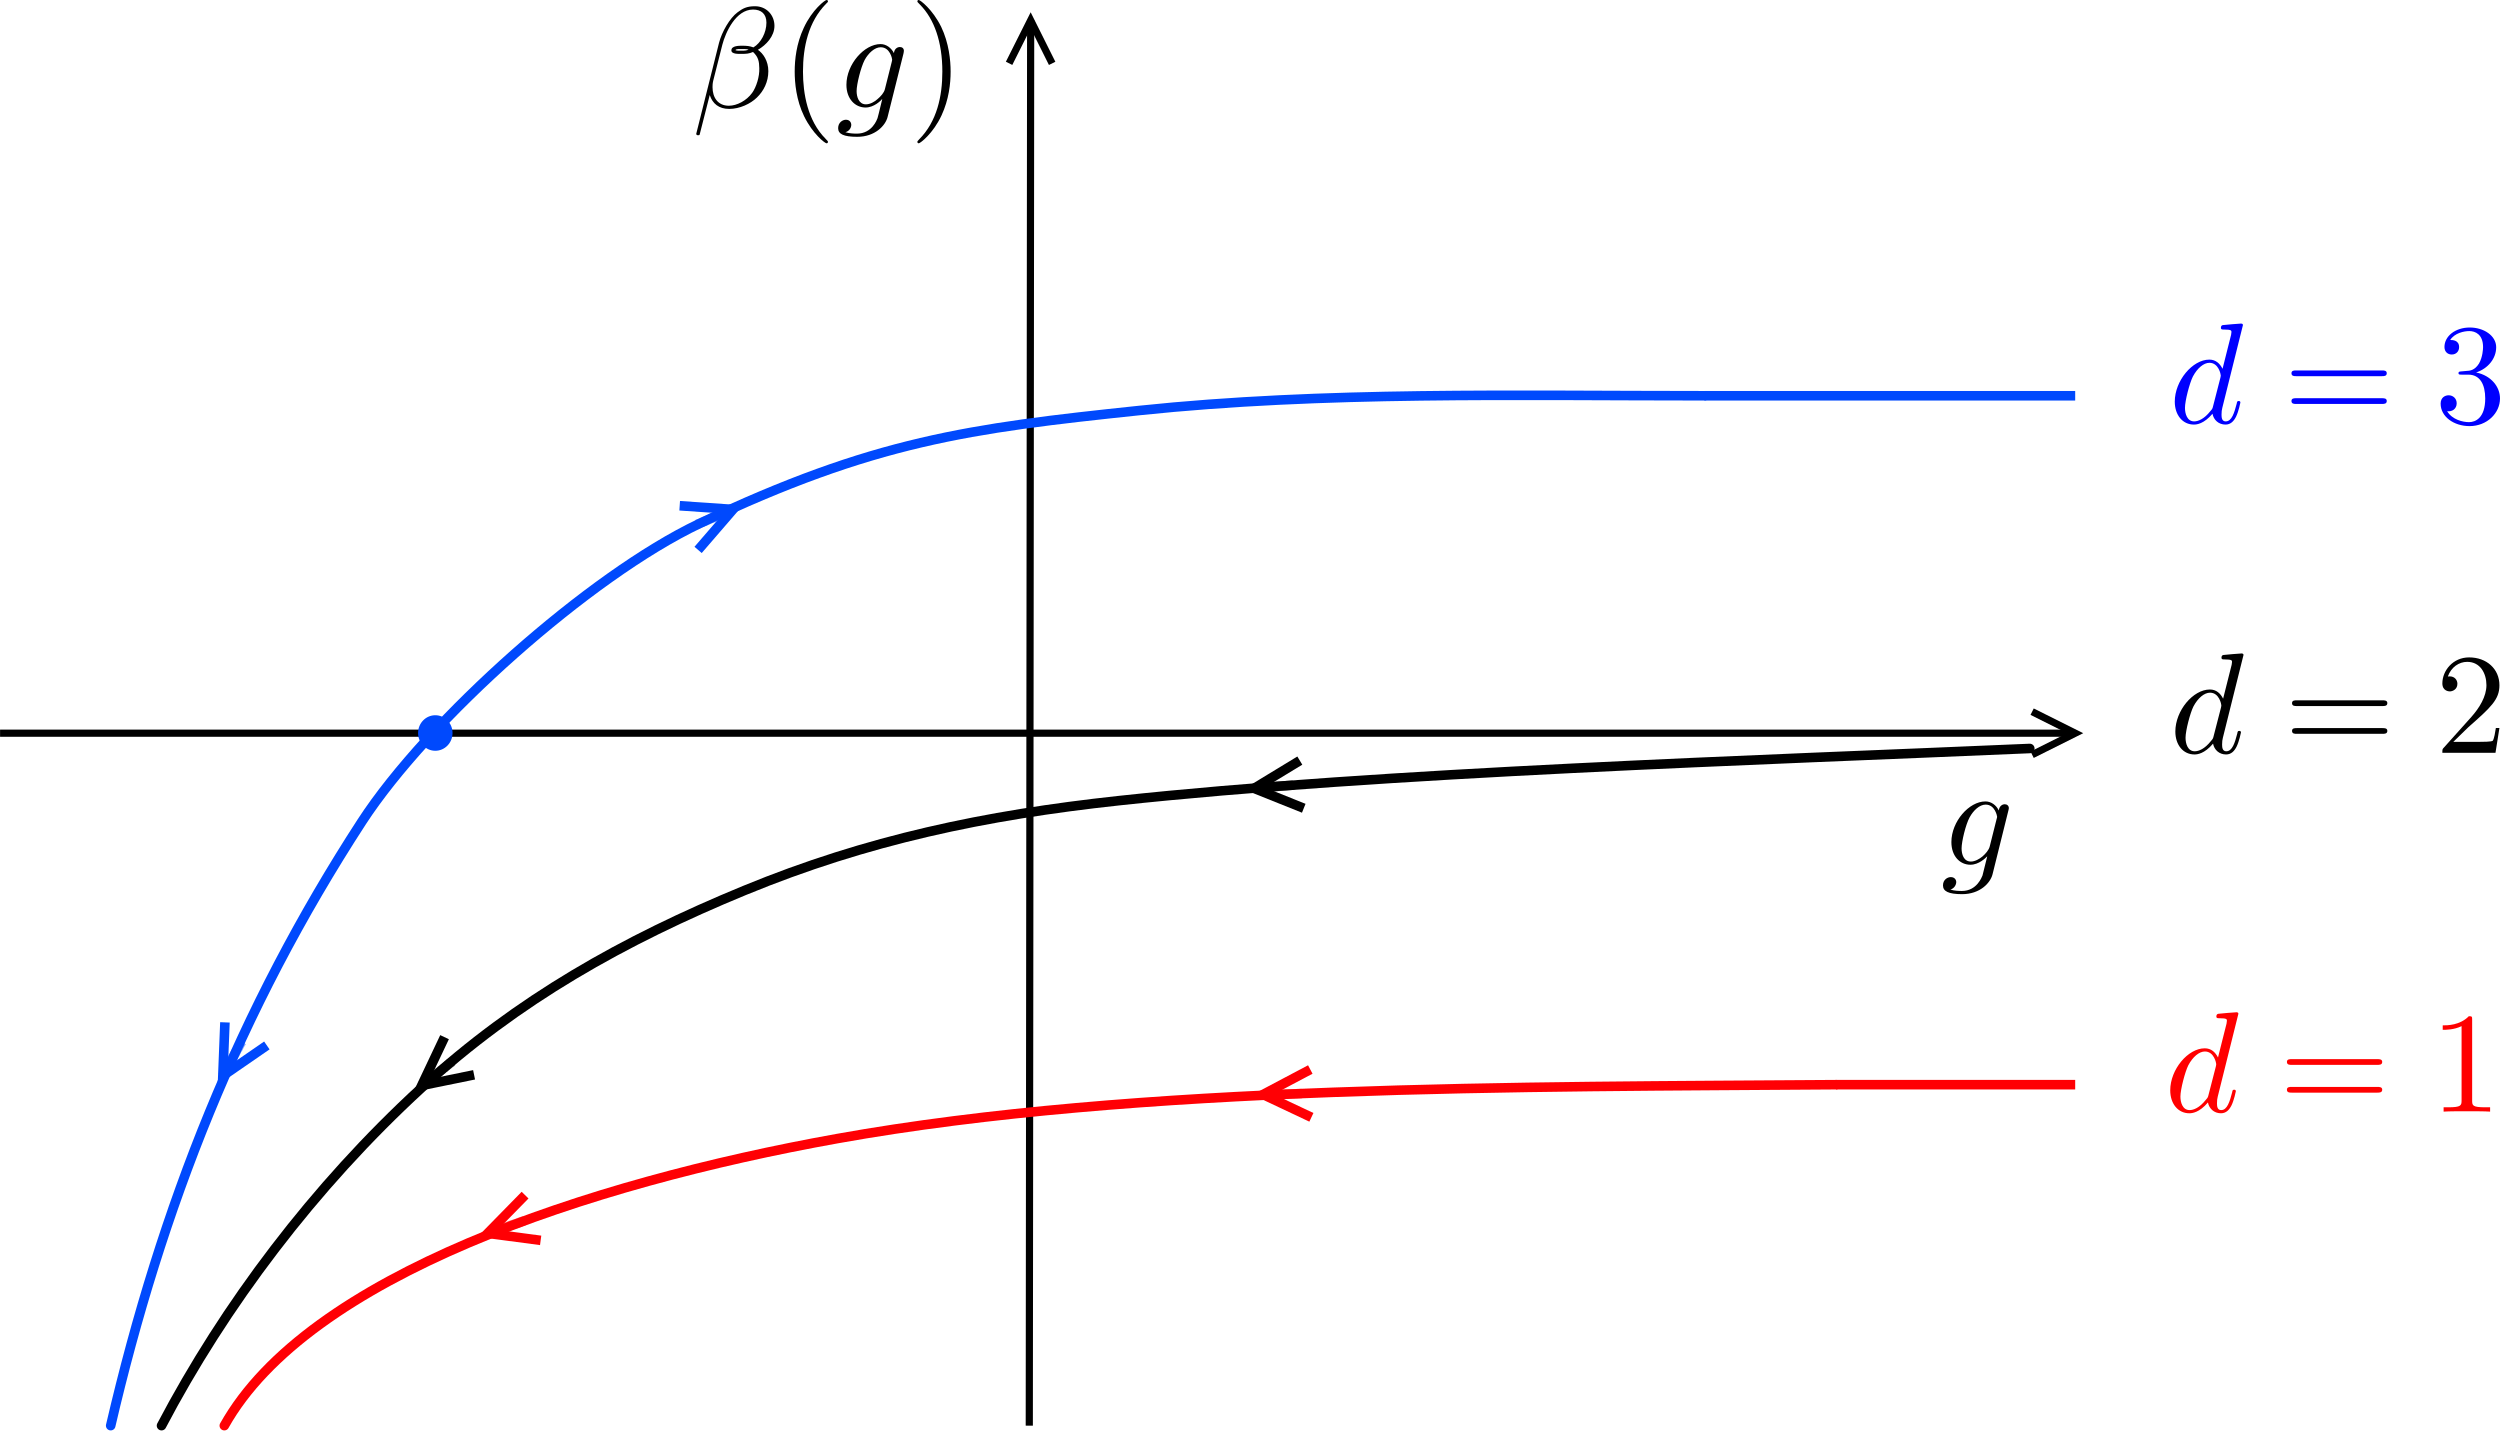
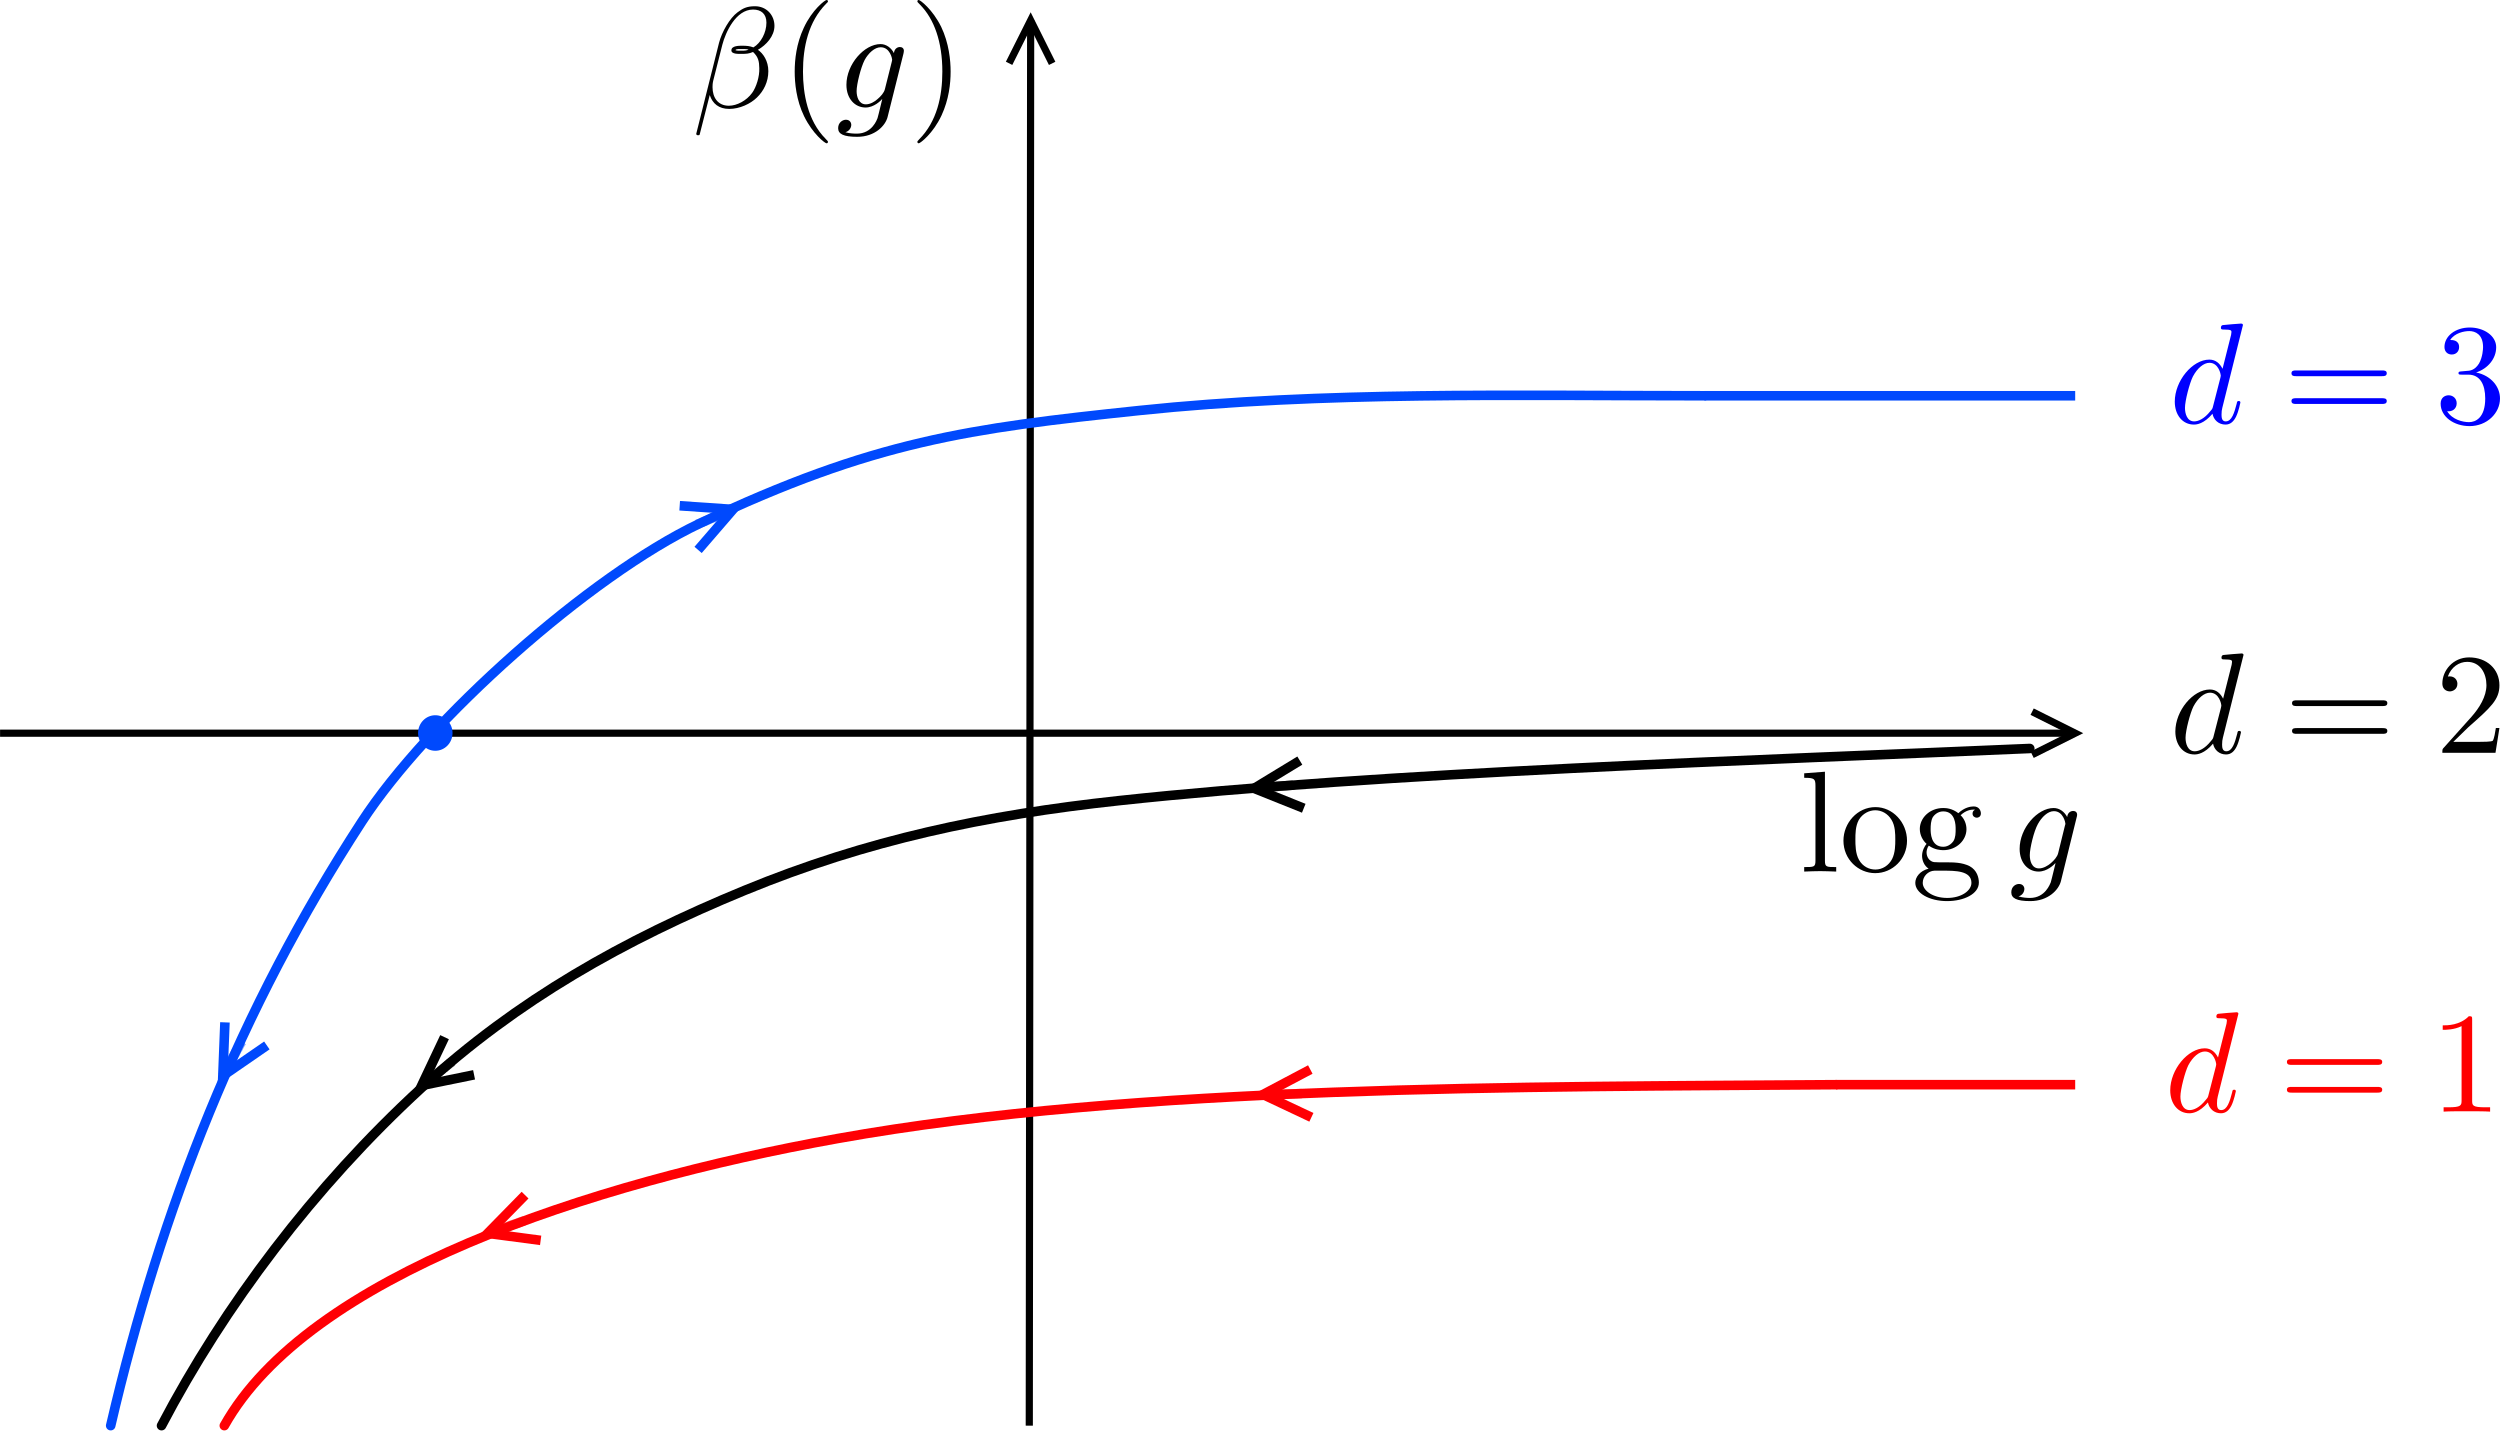
- <svg xmlns="http://www.w3.org/2000/svg" width="522.559" height="299.085" id="svg3424" version="1.1">
+ <svg xmlns="http://www.w3.org/2000/svg" xmlns:xlink="http://www.w3.org/1999/xlink" width="522.559" height="299.085" id="svg3424" version="1.1">
  <defs id="defs3426">
    <clipPath id="7fc87434a610">
      <path style="fill:#000000;fill-opacity:0.35" d="m 623.116,757.261 14.991,0 0,-21.009 -14.991,0 z" id="path139" />
    </clipPath>
    <clipPath id="7fc874572b90">
      <path style="fill:#000000;fill-opacity:0.35" d="m 623.116,757.261 15,0 0,-21 -15,0 z" id="path144" />
    </clipPath>
    <clipPath id="7fc874363d10">
      <path style="fill:#000000;fill-opacity:0.35" d="m 362.967,599.969 54.001,0 0,-30.994 -54.001,0 z" id="path151" />
    </clipPath>
    <clipPath id="7fc8745444c0">
      <path style="fill:#000000;fill-opacity:0.35" d="m 362.967,599.969 54,0 0,-31 -54,0 z" id="path156" />
    </clipPath>
    <clipPath id="7fc874350b80">
      <path style="fill:#000000;fill-opacity:0.35" d="m 671.406,658.921 68.992,0 0,-21.994 -68.992,0 z" id="path169" />
    </clipPath>
    <clipPath id="7fc874314ae0">
      <path style="fill:#000000;fill-opacity:0.35" d="m 671.406,658.921 69,0 0,-22 -69,0 z" id="path174" />
    </clipPath>
    <clipPath id="7fc8751006c0">
      <path style="fill:#000000;fill-opacity:0.35" d="m 670.456,802.875 68.007,0 0,-21.994 -68.007,0 z" id="path185" />
    </clipPath>
    <clipPath id="7fc87511c1f0">
      <path style="fill:#000000;fill-opacity:0.35" d="m 670.456,802.875 68,0 0,-22 -68,0 z" id="path190" />
    </clipPath>
    <clipPath id="7fc8743422c0">
      <path style="fill:#000000;fill-opacity:0.35" d="m 671.526,727.875 68.991,0 0,-21.994 -68.991,0 z" id="path201" />
    </clipPath>
    <clipPath id="7fc874315af0">
      <path style="fill:#000000;fill-opacity:0.35" d="m 671.526,727.875 69,0 0,-22 -69,0 z" id="path206" />
    </clipPath>
+     <g id="g7787">
+       <symbol overflow="visible" id="symbol6005">
+         <path style="stroke:none;" d="" id="path1687" />
+       </symbol>
+       <symbol overflow="visible" id="symbol9305">
+         <path style="stroke:none;" d="M 1.766 -6.922 L 0.328 -6.812 L 0.328 -6.5 C 1.031 -6.5 1.109 -6.438 1.109 -5.938 L 1.109 -0.75 C 1.109 -0.312 1 -0.312 0.328 -0.312 L 0.328 0 C 0.656 -0.016 1.188 -0.031 1.438 -0.031 C 1.688 -0.031 2.172 -0.016 2.547 0 L 2.547 -0.312 C 1.875 -0.312 1.766 -0.312 1.766 -0.75 Z M 1.766 -6.922 " id="path7180" />
+       </symbol>
+       <symbol overflow="visible" id="symbol7545">
+         <path style="stroke:none;" d="M 4.688 -2.141 C 4.688 -3.406 3.703 -4.469 2.5 -4.469 C 1.25 -4.469 0.281 -3.375 0.281 -2.141 C 0.281 -0.844 1.312 0.109 2.484 0.109 C 3.688 0.109 4.688 -0.875 4.688 -2.141 Z M 2.5 -0.141 C 2.062 -0.141 1.625 -0.344 1.359 -0.812 C 1.109 -1.25 1.109 -1.859 1.109 -2.219 C 1.109 -2.609 1.109 -3.141 1.344 -3.578 C 1.609 -4.031 2.078 -4.25 2.484 -4.25 C 2.922 -4.25 3.344 -4.031 3.609 -3.594 C 3.875 -3.172 3.875 -2.594 3.875 -2.219 C 3.875 -1.859 3.875 -1.312 3.656 -0.875 C 3.422 -0.422 2.984 -0.141 2.5 -0.141 Z M 2.5 -0.141 " id="path2005" />
+       </symbol>
+       <symbol overflow="visible" id="symbol1043">
+         <path style="stroke:none;" d="M 2.219 -1.719 C 1.344 -1.719 1.344 -2.719 1.344 -2.938 C 1.344 -3.203 1.359 -3.531 1.5 -3.781 C 1.578 -3.891 1.812 -4.172 2.219 -4.172 C 3.078 -4.172 3.078 -3.188 3.078 -2.953 C 3.078 -2.688 3.078 -2.359 2.922 -2.109 C 2.844 -2 2.609 -1.719 2.219 -1.719 Z M 1.062 -1.328 C 1.062 -1.359 1.062 -1.594 1.219 -1.797 C 1.609 -1.516 2.031 -1.484 2.219 -1.484 C 3.141 -1.484 3.828 -2.172 3.828 -2.938 C 3.828 -3.312 3.672 -3.672 3.422 -3.906 C 3.781 -4.25 4.141 -4.297 4.312 -4.297 C 4.344 -4.297 4.391 -4.297 4.422 -4.281 C 4.312 -4.25 4.25 -4.141 4.25 -4.016 C 4.25 -3.844 4.391 -3.734 4.547 -3.734 C 4.641 -3.734 4.828 -3.797 4.828 -4.031 C 4.828 -4.203 4.719 -4.516 4.328 -4.516 C 4.125 -4.516 3.688 -4.453 3.266 -4.047 C 2.844 -4.375 2.438 -4.406 2.219 -4.406 C 1.281 -4.406 0.594 -3.719 0.594 -2.953 C 0.594 -2.516 0.812 -2.141 1.062 -1.922 C 0.938 -1.781 0.75 -1.453 0.75 -1.094 C 0.75 -0.781 0.891 -0.406 1.203 -0.203 C 0.594 -0.047 0.281 0.391 0.281 0.781 C 0.281 1.5 1.266 2.047 2.484 2.047 C 3.656 2.047 4.688 1.547 4.688 0.766 C 4.688 0.422 4.562 -0.094 4.047 -0.375 C 3.516 -0.641 2.938 -0.641 2.328 -0.641 C 2.078 -0.641 1.656 -0.641 1.578 -0.656 C 1.266 -0.703 1.062 -1 1.062 -1.328 Z M 2.5 1.828 C 1.484 1.828 0.797 1.312 0.797 0.781 C 0.797 0.328 1.172 -0.047 1.609 -0.062 L 2.203 -0.062 C 3.062 -0.062 4.172 -0.062 4.172 0.781 C 4.172 1.328 3.469 1.828 2.5 1.828 Z M 2.5 1.828 " id="path1988" />
+       </symbol>
+       <symbol overflow="visible" id="symbol5407">
+         <path style="stroke:none;" d="" id="path8390" />
+       </symbol>
+       <symbol overflow="visible" id="symbol8555">
+         <path style="stroke:none;" d="M 4.688 -3.766 C 4.703 -3.812 4.719 -3.875 4.719 -3.938 C 4.719 -4.109 4.609 -4.203 4.438 -4.203 C 4.344 -4.203 4.062 -4.141 4.031 -3.781 C 3.844 -4.141 3.5 -4.406 3.094 -4.406 C 1.969 -4.406 0.734 -3.016 0.734 -1.578 C 0.734 -0.594 1.328 0 2.047 0 C 2.641 0 3.109 -0.469 3.203 -0.578 L 3.219 -0.562 C 3.016 0.312 2.891 0.734 2.891 0.75 C 2.844 0.844 2.516 1.828 1.453 1.828 C 1.266 1.828 0.938 1.812 0.656 1.719 C 0.953 1.641 1.062 1.375 1.062 1.203 C 1.062 1.047 0.953 0.859 0.688 0.859 C 0.469 0.859 0.156 1.031 0.156 1.438 C 0.156 1.844 0.516 2.047 1.469 2.047 C 2.719 2.047 3.438 1.266 3.594 0.672 Z M 3.406 -1.281 C 3.344 -1.016 3.109 -0.766 2.891 -0.578 C 2.688 -0.406 2.375 -0.219 2.078 -0.219 C 1.578 -0.219 1.438 -0.734 1.438 -1.141 C 1.438 -1.609 1.719 -2.797 2 -3.297 C 2.266 -3.781 2.688 -4.188 3.109 -4.188 C 3.766 -4.188 3.906 -3.375 3.906 -3.328 C 3.906 -3.281 3.891 -3.219 3.875 -3.188 Z M 3.406 -1.281 " id="path6587" />
+       </symbol>
+     </g>
  </defs>
  <g id="layer1" transform="translate(7.3721,-234.8651)">
-     <g transform="translate(-224.9971,-334.6429)" id="g112">
-       <g id="g114">
-         <path style="fill:none;stroke:#000000;stroke-width:1.5" d="m 432.77,867.5 0.287,-293.75" id="path116" />
-         <path style="fill:none;stroke:#000000;stroke-width:1.5" d="m 428.549,582.746 4.508,-8.996 4.492,9.004" id="path118" />
+     <g id="g114" transform="translate(-224.9971,-334.6429)">
+       <path style="fill:none;stroke:#000000;stroke-width:1.5" d="m 432.77,867.5 0.287,-293.75" id="path116" />
+       <path style="fill:none;stroke:#000000;stroke-width:1.5" d="m 428.549,582.746 4.508,-8.996 4.492,9.004" id="path118" />
+     </g>
+     <g id="g120" transform="translate(-224.9971,-334.6429)">
+       <path style="fill:none;stroke:#000000;stroke-width:1.5" d="M 651.389,722.763 H 217.639" id="path122" />
+       <path style="fill:none;stroke:#000000;stroke-width:1.5" d="m 642.389,718.263 9,4.5 -9,4.5" id="path124" />
+     </g>
+     <path style="fill:none;stroke:#000000;stroke-width:2;stroke-linecap:round" d="m 26.392,532.857 c 13.125,-25 31.776,-49.88 54.375,-70.625 20.057,-18.411 42.213,-30.831 67.5,-41.25 25.682,-10.581 50.284,-15.73 78.125,-18.75 54.846,-5.949 135.164,-8.51 190.507,-10.916" id="path126" />
+     <path style="fill:none;stroke:#0049fd;stroke-width:2" d="m 426.392,317.589 h -77.5" id="path128" />
+     <path style="fill:none;stroke:#0049fd;stroke-width:2;stroke-linecap:round" d="m 15.767,532.857 c 10.625,-45.625 26.91,-86.87 52.5,-126.25 13.785,-21.214 47.592,-51.405 70.625,-62.329 36.467,-17.295 56.25,-19.859 91.875,-23.609 38.408,-4.043 79.062,-3.08 118.125,-3.08" id="path130" />
+     <path style="fill:none;stroke:#ff0004;stroke-width:2" d="m 426.392,461.589 h -50" id="path132" />
+     <path style="fill:none;stroke:#ff0004;stroke-width:2;stroke-linecap:round" d="m 39.517,532.857 c 17.5,-31.25 75.959,-50.642 128.125,-60 62.812,-11.268 144.062,-10.77 208.75,-11.268" id="path134" />
+     <g clip-path="url(#7fc874363d10)" id="g148" transform="translate(-224.9971,-334.6429)">
+       <clipPath id="clipPath3353">
+         <path style="fill:#000000;fill-opacity:0.35" d="m 362.967,599.969 h 54.001 v -30.994 h -54.001 z" id="path3355" />
+       </clipPath>
+       <g clip-path="url(#7fc8745444c0)" id="g153">
+         <clipPath id="clipPath3358">
+           <path style="fill:#000000;fill-opacity:0.35" d="m 362.967,599.969 h 54 v -31 h -54 z" id="path3360" />
+         </clipPath>
+         <path style="fill:#000000" d="m 379.503,574.913 c 0,-2.237 -1.651,-4.101 -4.074,-4.101 -1.758,0 -2.583,0.48 -3.648,1.278 -1.625,1.199 -3.275,4.101 -3.861,6.364 l -4.767,19.039 c -0.026,0.106 0.134,0.293 0.373,0.293 0.24,0 0.32,-0.053 0.346,-0.16 l 2.104,-8.254 c 0.586,1.784 1.89,2.902 4.074,2.902 2.183,0 4.447,-1.065 5.778,-2.37 1.438,-1.384 2.397,-3.302 2.397,-5.512 0,-2.157 -1.092,-3.728 -2.184,-4.473 1.731,-0.985 3.462,-2.849 3.462,-5.006 z m -5.406,4.979 c -0.399,0.16 -0.719,0.213 -1.438,0.213 -0.426,0 -1.011,0.027 -1.304,-0.106 0.053,-0.32 1.118,-0.24 1.464,-0.24 0.613,0 0.879,0 1.278,0.133 z m 3.728,-5.645 c 0,2.077 -1.145,4.234 -2.716,5.166 -0.799,-0.293 -1.411,-0.346 -2.29,-0.346 -0.639,0 -2.316,-0.027 -2.316,0.958 -0.027,0.826 1.517,0.746 2.077,0.746 1.091,0 1.544,-0.027 2.449,-0.399 1.145,1.091 1.278,2.023 1.305,3.381 0.08,1.758 -0.639,3.994 -1.491,5.166 -1.172,1.624 -3.169,2.689 -4.873,2.689 -2.29,0 -3.408,-1.73 -3.408,-3.861 0,-0.293 0,-0.745 0.133,-1.331 l 1.917,-7.562 c 0.666,-2.583 2.823,-7.349 6.417,-7.349 1.731,0 2.796,0.932 2.796,2.742" id="path158" />
+         <path style="fill:#000000" d="m 390.686,599.171 c 0,-0.107 0,-0.16 -0.506,-0.666 -3.754,-3.781 -4.713,-9.453 -4.713,-14.033 0,-5.192 1.145,-10.411 4.82,-14.166 0.399,-0.346 0.399,-0.426 0.399,-0.506 0,-0.213 -0.133,-0.292 -0.293,-0.292 -0.319,0 -3.009,2.023 -4.766,5.831 -1.544,3.302 -1.891,6.63 -1.891,9.133 0,2.343 0.32,5.965 1.971,9.346 1.81,3.702 4.367,5.645 4.686,5.645 0.16,0 0.293,-0.106 0.293,-0.292" id="path160" />
+         <path style="fill:#000000" d="m 406.476,580.664 c 0.027,-0.159 0.08,-0.319 0.08,-0.532 0,-0.506 -0.346,-0.799 -0.852,-0.799 -0.319,0 -1.118,0.213 -1.225,1.278 -0.559,-1.092 -1.597,-1.89 -2.796,-1.89 -3.408,0 -7.136,4.207 -7.136,8.52 0,2.956 1.837,4.74 3.994,4.74 1.758,0 3.169,-1.411 3.462,-1.757 l 0.026,0.026 c -0.612,2.69 -0.985,3.915 -0.985,3.968 -0.106,0.266 -1.118,3.222 -4.313,3.222 -0.56,0 -1.545,-0.027 -2.397,-0.293 0.906,-0.266 1.225,-1.039 1.225,-1.545 0,-0.479 -0.319,-1.065 -1.118,-1.065 -0.666,0 -1.625,0.56 -1.625,1.758 0,1.225 1.119,1.81 3.994,1.81 3.728,0 5.885,-2.343 6.338,-4.127 l 3.328,-13.287 z m -3.887,7.483 c -0.187,0.772 -0.879,1.517 -1.545,2.077 -0.612,0.559 -1.544,1.091 -2.423,1.091 -1.491,0 -1.944,-1.571 -1.944,-2.769 0,-1.438 0.879,-4.953 1.678,-6.497 0.799,-1.464 2.103,-2.663 3.355,-2.663 1.97,0 2.396,2.423 2.396,2.583 0,0.133 -0.053,0.32 -0.079,0.453 l -1.438,5.725" id="path162" />
+         <path style="fill:#000000" d="m 416.328,584.472 c 0,-2.316 -0.346,-5.964 -1.97,-9.346 -1.811,-3.675 -4.394,-5.618 -4.686,-5.618 -0.187,0 -0.293,0.106 -0.293,0.292 0,0.08 0,0.16 0.559,0.693 2.929,2.955 4.66,7.722 4.66,13.979 0,5.139 -1.119,10.411 -4.847,14.166 -0.372,0.373 -0.372,0.426 -0.372,0.533 0,0.159 0.106,0.292 0.293,0.292 0.292,0 3.008,-2.05 4.766,-5.858 1.518,-3.275 1.89,-6.603 1.89,-9.133" id="path164" />
      </g>
-       <g id="g120">
-         <path style="fill:none;stroke:#000000;stroke-width:1.5" d="m 651.389,722.763 -433.75,0" id="path122" />
-         <path style="fill:none;stroke:#000000;stroke-width:1.5" d="m 642.389,718.263 9,4.5 -9,4.5" id="path124" />
+     </g>
+     <g clip-path="url(#7fc874350b80)" id="g166" transform="translate(-224.9971,-334.6429)">
+       <clipPath id="clipPath3367">
+         <path style="fill:#000000;fill-opacity:0.35" d="m 671.406,658.921 h 68.992 v -21.994 h -68.992 z" id="path3369" />
+       </clipPath>
+       <g clip-path="url(#7fc874314ae0)" id="g171">
+         <clipPath id="clipPath3372">
+           <path style="fill:#000000;fill-opacity:0.35" d="m 671.406,658.921 h 69 v -22 h -69 z" id="path3374" />
+         </clipPath>
+         <path style="fill:#0000ff" d="m 686.451,637.459 c 0,-0.027 0,-0.319 -0.373,-0.319 -0.453,0 -3.302,0.266 -3.808,0.319 -0.24,0.027 -0.426,0.187 -0.426,0.586 0,0.346 0.266,0.346 0.719,0.346 1.438,0 1.491,0.213 1.491,0.506 l -0.08,0.612 -1.784,7.083 c -0.559,-1.091 -1.411,-1.917 -2.769,-1.917 -3.515,0 -7.216,4.42 -7.216,8.787 0,2.823 1.651,4.793 3.994,4.793 0.586,0 2.077,-0.133 3.888,-2.263 0.239,1.278 1.278,2.263 2.716,2.263 1.065,0 1.73,-0.692 2.21,-1.651 0.532,-1.091 0.905,-2.902 0.905,-2.955 0,-0.32 -0.266,-0.32 -0.346,-0.32 -0.32,0 -0.346,0.133 -0.426,0.559 -0.506,1.944 -1.039,3.701 -2.29,3.701 -0.799,0 -0.879,-0.772 -0.879,-1.384 0,-0.719 0.053,-0.932 0.16,-1.438 z m -6.231,16.909 c -0.133,0.532 -0.133,0.585 -0.586,1.091 -1.305,1.651 -2.556,2.13 -3.382,2.13 -1.491,0 -1.917,-1.65 -1.917,-2.822 0,-1.491 0.959,-5.166 1.651,-6.55 0.932,-1.758 2.263,-2.876 3.462,-2.876 1.943,0 2.369,2.45 2.369,2.636 0,0.186 -0.053,0.346 -0.08,0.506 l -1.517,5.885" id="path176" />
+         <path style="fill:#0000ff" d="m 715.474,648.137 c 0.453,0 1.039,0 1.039,-0.613 0,-0.586 -0.586,-0.586 -1.012,-0.586 h -17.92 c -0.426,0 -0.985,0 -0.985,0.586 0,0.613 0.559,0.613 1.011,0.613 z m 0.027,5.804 c 0.426,0 1.012,0 1.012,-0.612 0,-0.586 -0.586,-0.586 -1.039,-0.586 h -17.867 c -0.452,0 -1.011,0 -1.011,0.586 0,0.612 0.559,0.612 0.985,0.612 h 17.92" id="path178" />
+         <path style="fill:#0000ff" d="m 735.179,647.365 c 2.476,-0.799 4.207,-2.903 4.207,-5.273 0,-2.449 -2.636,-4.127 -5.512,-4.127 -3.035,0 -5.299,1.811 -5.299,4.074 0,0.985 0.666,1.571 1.518,1.571 0.932,0 1.544,-0.666 1.544,-1.544 0,-1.492 -1.411,-1.492 -1.864,-1.492 0.932,-1.464 2.903,-1.863 3.995,-1.863 1.224,0 2.875,0.665 2.875,3.355 0,0.372 -0.08,2.103 -0.852,3.435 -0.905,1.437 -1.917,1.517 -2.663,1.544 -0.239,0.027 -0.958,0.107 -1.171,0.107 -0.24,0.026 -0.453,0.053 -0.453,0.346 0,0.319 0.213,0.319 0.719,0.319 h 1.332 c 2.449,0 3.541,2.051 3.541,4.98 0,4.074 -2.05,4.952 -3.382,4.952 -1.278,0 -3.515,-0.506 -4.58,-2.29 1.065,0.16 1.997,-0.506 1.997,-1.651 0,-1.065 -0.825,-1.677 -1.677,-1.677 -0.719,0 -1.678,0.426 -1.678,1.757 0,2.716 2.77,4.687 6.045,4.687 3.648,0 6.363,-2.716 6.363,-5.778 0,-2.45 -1.863,-4.793 -4.979,-5.432" id="path180" />
      </g>
-       <path style="fill:none;stroke:#000000;stroke-width:2;stroke-linecap:round" d="m 251.389,867.5 c 13.125,-25 31.776,-49.88 54.375,-70.625 20.057,-18.411 42.213,-30.831 67.5,-41.25 25.682,-10.581 50.284,-15.73 78.125,-18.75 54.846,-5.949 135.164,-8.51 190.507,-10.916" id="path126" />
-       <path style="fill:none;stroke:#0049fd;stroke-width:2" d="m 651.389,652.232 -77.5,0" id="path128" />
-       <path style="fill:none;stroke:#0049fd;stroke-width:2;stroke-linecap:round" d="m 240.764,867.5 c 10.625,-45.625 26.91,-86.87 52.5,-126.25 13.785,-21.214 47.592,-51.405 70.625,-62.329 36.467,-17.295 56.25,-19.859 91.875,-23.609 38.408,-4.043 79.062,-3.08 118.125,-3.08" id="path130" />
-       <path style="fill:none;stroke:#ff0004;stroke-width:2" d="m 651.389,796.232 -50,0" id="path132" />
-       <path style="fill:none;stroke:#ff0004;stroke-width:2;stroke-linecap:round" d="m 264.514,867.5 c 17.5,-31.25 75.959,-50.642 128.125,-60 62.812,-11.268 144.062,-10.77 208.75,-11.268" id="path134" />
-       <g clip-path="url(#7fc87434a610)" id="g136">
-         <clipPath id="clipPath3342">
-           <path style="fill:#000000;fill-opacity:0.35" d="m 623.116,757.261 14.991,0 0,-21.009 -14.991,0 z" id="path3344" />
+     </g>
+     <g clip-path="url(#7fc8751006c0)" id="g182" transform="translate(-224.9971,-334.6429)">
+       <clipPath id="clipPath3380">
+         <path style="fill:#000000;fill-opacity:0.35" d="m 670.456,802.875 h 68.007 v -21.994 h -68.007 z" id="path3382" />
+       </clipPath>
+       <g clip-path="url(#7fc87511c1f0)" id="g187">
+         <clipPath id="clipPath3385">
+           <path style="fill:#000000;fill-opacity:0.35" d="m 670.456,802.875 h 68 v -22 h -68 z" id="path3387" />
        </clipPath>
-         <g clip-path="url(#7fc874572b90)" id="g141">
-           <clipPath id="clipPath3347">
-             <path style="fill:#000000;fill-opacity:0.35" d="m 623.116,757.261 15,0 0,-21 -15,0 z" id="path3349" />
-           </clipPath>
-           <path style="fill:#000000" d="m 637.415,738.968 c 0.026,-0.186 0.106,-0.319 0.106,-0.532 0,-0.506 -0.372,-0.826 -0.878,-0.826 -0.293,0 -1.092,0.213 -1.225,1.305 -0.533,-1.119 -1.598,-1.891 -2.796,-1.891 -3.408,0 -7.11,4.181 -7.11,8.494 0,2.983 1.811,4.74 3.968,4.74 1.784,0 3.169,-1.411 3.488,-1.731 l 0.027,0.027 c -0.639,2.663 -0.986,3.888 -0.986,3.967 -0.133,0.267 -1.144,3.222 -4.313,3.222 -0.586,0 -1.571,-0.026 -2.397,-0.293 0.879,-0.266 1.225,-1.065 1.225,-1.571 0,-0.479 -0.346,-1.038 -1.145,-1.038 -0.665,0 -1.624,0.533 -1.624,1.731 0,1.225 1.118,1.837 3.994,1.837 3.755,0 5.911,-2.343 6.364,-4.154 l 3.302,-13.287 z m -3.888,7.456 c -0.186,0.772 -0.878,1.544 -1.518,2.103 -0.639,0.533 -1.571,1.065 -2.423,1.065 -1.517,0 -1.943,-1.544 -1.943,-2.742 0,-1.438 0.852,-4.98 1.677,-6.497 0.799,-1.465 2.077,-2.663 3.355,-2.663 1.971,0 2.397,2.423 2.397,2.556 0,0.16 -0.08,0.346 -0.107,0.453 l -1.438,5.725" id="path146" />
+         <path style="fill:#ff0000" d="m 685.501,781.413 c 0,-0.027 0,-0.319 -0.373,-0.319 -0.453,0 -3.302,0.266 -3.808,0.319 -0.24,0.027 -0.426,0.186 -0.426,0.586 0,0.346 0.266,0.346 0.719,0.346 1.438,0 1.491,0.213 1.491,0.506 l -0.08,0.612 -1.784,7.083 c -0.559,-1.091 -1.411,-1.917 -2.769,-1.917 -3.515,0 -7.216,4.42 -7.216,8.787 0,2.823 1.651,4.793 3.994,4.793 0.586,0 2.077,-0.133 3.888,-2.263 0.239,1.278 1.278,2.263 2.716,2.263 1.065,0 1.73,-0.692 2.21,-1.651 0.532,-1.092 0.905,-2.902 0.905,-2.955 0,-0.32 -0.266,-0.32 -0.346,-0.32 -0.32,0 -0.346,0.133 -0.426,0.559 -0.506,1.944 -1.039,3.701 -2.29,3.701 -0.799,0 -0.879,-0.772 -0.879,-1.384 0,-0.719 0.053,-0.932 0.16,-1.438 z m -6.231,16.908 c -0.133,0.533 -0.133,0.586 -0.586,1.092 -1.305,1.651 -2.556,2.13 -3.382,2.13 -1.491,0 -1.917,-1.65 -1.917,-2.822 0,-1.491 0.959,-5.166 1.651,-6.55 0.932,-1.758 2.263,-2.876 3.462,-2.876 1.943,0 2.369,2.45 2.369,2.636 0,0.186 -0.053,0.346 -0.079,0.506 l -1.518,5.884" id="path192" />
+         <path style="fill:#ff0000" d="m 714.525,792.091 c 0.452,0 1.038,0 1.038,-0.613 0,-0.586 -0.586,-0.586 -1.012,-0.586 h -17.92 c -0.426,0 -0.985,0 -0.985,0.586 0,0.613 0.559,0.613 1.012,0.613 z m 0.026,5.804 c 0.426,0 1.012,0 1.012,-0.612 0,-0.586 -0.586,-0.586 -1.038,-0.586 h -17.867 c -0.453,0 -1.012,0 -1.012,0.586 0,0.612 0.559,0.612 0.985,0.612 h 17.92" id="path194" />
+         <path style="fill:#ff0000" d="m 734.362,782.718 c 0,-0.719 0,-0.799 -0.692,-0.799 -1.864,1.917 -4.5,1.917 -5.459,1.917 v 0.932 c 0.613,0 2.37,0 3.941,-0.772 v 15.524 c 0,1.065 -0.107,1.438 -2.796,1.438 h -0.959 v 0.905 c 1.039,-0.08 3.648,-0.08 4.847,-0.08 1.198,0 3.807,0 4.873,0.08 v -0.905 h -0.959 c -2.716,0 -2.796,-0.347 -2.796,-1.438 v -16.829" id="path196" />
+       </g>
+     </g>
+     <g clip-path="url(#7fc8743422c0)" id="g198" transform="translate(-224.9971,-334.6429)">
+       <clipPath id="clipPath3393">
+         <path style="fill:#000000;fill-opacity:0.35" d="m 671.526,727.875 h 68.991 v -21.994 h -68.991 z" id="path3395" />
+       </clipPath>
+       <g clip-path="url(#7fc874315af0)" id="g203">
+         <clipPath id="clipPath3398">
+           <path style="fill:#000000;fill-opacity:0.35" d="m 671.526,727.875 h 69 v -22 h -69 z" id="path3400" />
+         </clipPath>
+         <path style="fill:#000000" d="m 686.57,706.413 c 0,-0.027 0,-0.319 -0.373,-0.319 -0.452,0 -3.301,0.266 -3.807,0.319 -0.24,0.027 -0.426,0.186 -0.426,0.586 0,0.346 0.266,0.346 0.719,0.346 1.437,0 1.491,0.213 1.491,0.506 l -0.08,0.612 -1.784,7.083 c -0.559,-1.091 -1.411,-1.917 -2.769,-1.917 -3.515,0 -7.217,4.42 -7.217,8.787 0,2.823 1.651,4.793 3.995,4.793 0.585,0 2.077,-0.133 3.887,-2.263 0.24,1.278 1.278,2.263 2.716,2.263 1.065,0 1.731,-0.692 2.21,-1.651 0.533,-1.092 0.906,-2.902 0.906,-2.955 0,-0.32 -0.267,-0.32 -0.347,-0.32 -0.319,0 -0.346,0.133 -0.426,0.559 -0.505,1.944 -1.038,3.701 -2.29,3.701 -0.798,0 -0.878,-0.772 -0.878,-1.384 0,-0.719 0.053,-0.932 0.16,-1.438 z m -6.231,16.908 c -0.133,0.533 -0.133,0.586 -0.585,1.092 -1.305,1.651 -2.557,2.13 -3.382,2.13 -1.491,0 -1.917,-1.65 -1.917,-2.822 0,-1.491 0.958,-5.166 1.651,-6.55 0.932,-1.758 2.263,-2.876 3.461,-2.876 1.944,0 2.37,2.45 2.37,2.636 0,0.186 -0.053,0.346 -0.08,0.506 l -1.518,5.884" id="path208" />
+         <path style="fill:#000000" d="m 715.594,717.091 c 0.453,0 1.039,0 1.039,-0.613 0,-0.586 -0.586,-0.586 -1.012,-0.586 H 697.7 c -0.426,0 -0.985,0 -0.985,0.586 0,0.613 0.559,0.613 1.012,0.613 z m 0.027,5.804 c 0.426,0 1.012,0 1.012,-0.612 0,-0.586 -0.586,-0.586 -1.039,-0.586 h -17.867 c -0.453,0 -1.012,0 -1.012,0.586 0,0.612 0.559,0.612 0.985,0.612 h 17.921" id="path210" />
+         <path style="fill:#000000" d="m 730.426,724.573 3.168,-3.089 c 4.687,-4.127 6.471,-5.751 6.471,-8.734 0,-3.435 -2.69,-5.831 -6.338,-5.831 -3.381,0 -5.591,2.769 -5.591,5.432 0,1.677 1.491,1.677 1.571,1.677 0.506,0 1.571,-0.372 1.571,-1.597 0,-0.772 -0.56,-1.545 -1.598,-1.545 -0.24,0 -0.293,0 -0.399,0.027 0.692,-1.944 2.316,-3.062 4.047,-3.062 2.743,0 4.021,2.423 4.021,4.873 0,2.396 -1.491,4.766 -3.142,6.63 l -5.752,6.417 c -0.319,0.32 -0.319,0.373 -0.319,1.092 h 11.103 l 0.826,-5.192 h -0.746 c -0.133,0.878 -0.346,2.21 -0.639,2.662 -0.213,0.24 -2.21,0.24 -2.849,0.24 h -5.405" id="path212" />
+       </g>
+     </g>
+     <path style="fill:#0049fd" d="m 87.217,388.081 c 0,2.051 -1.612,3.714 -3.6,3.714 -1.988,0 -3.6,-1.663 -3.6,-3.714 0,-2.052 1.612,-3.715 3.6,-3.715 1.988,0 3.6,1.663 3.6,3.715 z" id="path214" />
+     <g id="g216" transform="translate(-224.9971,-334.6429)">
+       <path style="fill:none;stroke:#000000;stroke-width:2;stroke-dasharray:0.1" d="m 305.764,796.406 6.45,-5.059" id="path218" />
+       <path style="fill:none;stroke:#000000;stroke-width:2" d="m 316.718,794.169 -10.954,2.237 4.783,-10.105" id="path220" />
+     </g>
+     <g id="g222" transform="translate(-224.9971,-334.6429)">
+       <path style="fill:none;stroke:#000000;stroke-width:2;stroke-dasharray:0.1" d="m 479.763,734.295 8.169,-0.675" id="path224" />
+       <path style="fill:none;stroke:#000000;stroke-width:2" d="m 490.14,738.455 -10.377,-4.16 9.554,-5.806" id="path226" />
+     </g>
+     <g id="g228" transform="translate(-224.9971,-334.6429)">
+       <path style="fill:none;stroke:#0049fd;stroke-width:2;stroke-dasharray:0.1" d="m 264.2,794.379 3.952,-7.181" id="path230" />
+       <path style="fill:none;stroke:#0049fd;stroke-width:2" d="m 273.402,788.029 -9.202,6.35 0.441,-11.172" id="path232" />
+     </g>
+     <g id="g234" transform="translate(-224.9971,-334.6429)">
+       <path style="fill:none;stroke:#0049fd;stroke-width:2;stroke-dasharray:0.1" d="m 370.849,675.989 -7.566,3.155" id="path236" />
+       <path style="fill:none;stroke:#0049fd;stroke-width:2" d="m 359.695,675.222 11.154,0.767 -7.306,8.463" id="path238" />
+     </g>
+     <g id="g240" transform="translate(-224.9971,-334.6429)">
+       <path style="fill:none;stroke:#ff0004;stroke-width:2;stroke-dasharray:0.1" d="m 319.551,827.305 7.751,-2.669" id="path242" />
+       <path style="fill:none;stroke:#ff0004;stroke-width:2" d="m 330.634,828.776 -11.083,-1.471 7.827,-7.984" id="path244" />
+     </g>
+     <g id="g246" transform="translate(-224.9971,-334.6429)">
+       <path style="fill:none;stroke:#ff0004;stroke-width:2;stroke-dasharray:0.1" d="m 481.625,798.286 8.195,-0.187" id="path248" />
+       <path style="fill:none;stroke:#ff0004;stroke-width:2" d="m 491.736,803.056 -10.111,-4.77 9.883,-5.227" id="path250" />
+     </g>
+     <g transform="matrix(3.015185,0,0,3.015185,91.58735,169.911)" id="g1116">
+       <g id="g3643">
+         <g style="fill:#000000;fill-opacity:1" id="g7315">
+           <use xlink:href="#symbol9305" x="91.925" y="81.963" id="use56" width="100%" height="100%" />
+           <use xlink:href="#symbol7545" x="94.693" y="81.963" id="use3357" width="100%" height="100%" />
+           <use xlink:href="#symbol1043" x="99.674" y="81.963" id="use495" width="100%" height="100%" />
        </g>
-       </g>
-       <g clip-path="url(#7fc874363d10)" id="g148">
-         <clipPath id="clipPath3353">
-           <path style="fill:#000000;fill-opacity:0.35" d="m 362.967,599.969 54.001,0 0,-30.994 -54.001,0 z" id="path3355" />
-         </clipPath>
-         <g clip-path="url(#7fc8745444c0)" id="g153">
-           <clipPath id="clipPath3358">
-             <path style="fill:#000000;fill-opacity:0.35" d="m 362.967,599.969 54,0 0,-31 -54,0 z" id="path3360" />
-           </clipPath>
-           <path style="fill:#000000" d="m 379.503,574.913 c 0,-2.237 -1.651,-4.101 -4.074,-4.101 -1.758,0 -2.583,0.48 -3.648,1.278 -1.625,1.199 -3.275,4.101 -3.861,6.364 l -4.767,19.039 c -0.026,0.106 0.134,0.293 0.373,0.293 0.24,0 0.32,-0.053 0.346,-0.16 l 2.104,-8.254 c 0.586,1.784 1.89,2.902 4.074,2.902 2.183,0 4.447,-1.065 5.778,-2.37 1.438,-1.384 2.397,-3.302 2.397,-5.512 0,-2.157 -1.092,-3.728 -2.184,-4.473 1.731,-0.985 3.462,-2.849 3.462,-5.006 z m -5.406,4.979 c -0.399,0.16 -0.719,0.213 -1.438,0.213 -0.426,0 -1.011,0.027 -1.304,-0.106 0.053,-0.32 1.118,-0.24 1.464,-0.24 0.613,0 0.879,0 1.278,0.133 z m 3.728,-5.645 c 0,2.077 -1.145,4.234 -2.716,5.166 -0.799,-0.293 -1.411,-0.346 -2.29,-0.346 -0.639,0 -2.316,-0.027 -2.316,0.958 -0.027,0.826 1.517,0.746 2.077,0.746 1.091,0 1.544,-0.027 2.449,-0.399 1.145,1.091 1.278,2.023 1.305,3.381 0.08,1.758 -0.639,3.994 -1.491,5.166 -1.172,1.624 -3.169,2.689 -4.873,2.689 -2.29,0 -3.408,-1.73 -3.408,-3.861 0,-0.293 0,-0.745 0.133,-1.331 l 1.917,-7.562 c 0.666,-2.583 2.823,-7.349 6.417,-7.349 1.731,0 2.796,0.932 2.796,2.742" id="path158" />
-           <path style="fill:#000000" d="m 390.686,599.171 c 0,-0.107 0,-0.16 -0.506,-0.666 -3.754,-3.781 -4.713,-9.453 -4.713,-14.033 0,-5.192 1.145,-10.411 4.82,-14.166 0.399,-0.346 0.399,-0.426 0.399,-0.506 0,-0.213 -0.133,-0.292 -0.293,-0.292 -0.319,0 -3.009,2.023 -4.766,5.831 -1.544,3.302 -1.891,6.63 -1.891,9.133 0,2.343 0.32,5.965 1.971,9.346 1.81,3.702 4.367,5.645 4.686,5.645 0.16,0 0.293,-0.106 0.293,-0.292" id="path160" />
-           <path style="fill:#000000" d="m 406.476,580.664 c 0.027,-0.159 0.08,-0.319 0.08,-0.532 0,-0.506 -0.346,-0.799 -0.852,-0.799 -0.319,0 -1.118,0.213 -1.225,1.278 -0.559,-1.092 -1.597,-1.89 -2.796,-1.89 -3.408,0 -7.136,4.207 -7.136,8.52 0,2.956 1.837,4.74 3.994,4.74 1.758,0 3.169,-1.411 3.462,-1.757 l 0.026,0.026 c -0.612,2.69 -0.985,3.915 -0.985,3.968 -0.106,0.266 -1.118,3.222 -4.313,3.222 -0.56,0 -1.545,-0.027 -2.397,-0.293 0.906,-0.266 1.225,-1.039 1.225,-1.545 0,-0.479 -0.319,-1.065 -1.118,-1.065 -0.666,0 -1.625,0.56 -1.625,1.758 0,1.225 1.119,1.81 3.994,1.81 3.728,0 5.885,-2.343 6.338,-4.127 l 3.328,-13.287 z m -3.887,7.483 c -0.187,0.772 -0.879,1.517 -1.545,2.077 -0.612,0.559 -1.544,1.091 -2.423,1.091 -1.491,0 -1.944,-1.571 -1.944,-2.769 0,-1.438 0.879,-4.953 1.678,-6.497 0.799,-1.464 2.103,-2.663 3.355,-2.663 1.97,0 2.396,2.423 2.396,2.583 0,0.133 -0.053,0.32 -0.079,0.453 l -1.438,5.725" id="path162" />
-           <path style="fill:#000000" d="m 416.328,584.472 c 0,-2.316 -0.346,-5.964 -1.97,-9.346 -1.811,-3.675 -4.394,-5.618 -4.686,-5.618 -0.187,0 -0.293,0.106 -0.293,0.292 0,0.08 0,0.16 0.559,0.693 2.929,2.955 4.66,7.722 4.66,13.979 0,5.139 -1.119,10.411 -4.847,14.166 -0.372,0.373 -0.372,0.426 -0.372,0.533 0,0.159 0.106,0.292 0.293,0.292 0.292,0 3.008,-2.05 4.766,-5.858 1.518,-3.275 1.89,-6.603 1.89,-9.133" id="path164" />
+         <g style="fill:#000000;fill-opacity:1" id="g7219">
+           <use xlink:href="#symbol8555" x="106.454" y="81.963" id="use3944" width="100%" height="100%" />
        </g>
-       </g>
-       <g clip-path="url(#7fc874350b80)" id="g166">
-         <clipPath id="clipPath3367">
-           <path style="fill:#000000;fill-opacity:0.35" d="m 671.406,658.921 68.992,0 0,-21.994 -68.992,0 z" id="path3369" />
-         </clipPath>
-         <g clip-path="url(#7fc874314ae0)" id="g171">
-           <clipPath id="clipPath3372">
-             <path style="fill:#000000;fill-opacity:0.35" d="m 671.406,658.921 69,0 0,-22 -69,0 z" id="path3374" />
-           </clipPath>
-           <path style="fill:#0000ff" d="m 686.451,637.459 c 0,-0.027 0,-0.319 -0.373,-0.319 -0.453,0 -3.302,0.266 -3.808,0.319 -0.24,0.027 -0.426,0.187 -0.426,0.586 0,0.346 0.266,0.346 0.719,0.346 1.438,0 1.491,0.213 1.491,0.506 l -0.08,0.612 -1.784,7.083 c -0.559,-1.091 -1.411,-1.917 -2.769,-1.917 -3.515,0 -7.216,4.42 -7.216,8.787 0,2.823 1.651,4.793 3.994,4.793 0.586,0 2.077,-0.133 3.888,-2.263 0.239,1.278 1.278,2.263 2.716,2.263 1.065,0 1.73,-0.692 2.21,-1.651 0.532,-1.091 0.905,-2.902 0.905,-2.955 0,-0.32 -0.266,-0.32 -0.346,-0.32 -0.32,0 -0.346,0.133 -0.426,0.559 -0.506,1.944 -1.039,3.701 -2.29,3.701 -0.799,0 -0.879,-0.772 -0.879,-1.384 0,-0.719 0.053,-0.932 0.16,-1.438 l 4.314,-17.308 z m -6.231,16.909 c -0.133,0.532 -0.133,0.585 -0.586,1.091 -1.305,1.651 -2.556,2.13 -3.382,2.13 -1.491,0 -1.917,-1.65 -1.917,-2.822 0,-1.491 0.959,-5.166 1.651,-6.55 0.932,-1.758 2.263,-2.876 3.462,-2.876 1.943,0 2.369,2.45 2.369,2.636 0,0.186 -0.053,0.346 -0.08,0.506 l -1.517,5.885" id="path176" />
-           <path style="fill:#0000ff" d="m 715.474,648.137 c 0.453,0 1.039,0 1.039,-0.613 0,-0.586 -0.586,-0.586 -1.012,-0.586 l -17.92,0 c -0.426,0 -0.985,0 -0.985,0.586 0,0.613 0.559,0.613 1.011,0.613 l 17.867,0 z m 0.027,5.804 c 0.426,0 1.012,0 1.012,-0.612 0,-0.586 -0.586,-0.586 -1.039,-0.586 l -17.867,0 c -0.452,0 -1.011,0 -1.011,0.586 0,0.612 0.559,0.612 0.985,0.612 l 17.92,0" id="path178" />
-           <path style="fill:#0000ff" d="m 735.179,647.365 c 2.476,-0.799 4.207,-2.903 4.207,-5.273 0,-2.449 -2.636,-4.127 -5.512,-4.127 -3.035,0 -5.299,1.811 -5.299,4.074 0,0.985 0.666,1.571 1.518,1.571 0.932,0 1.544,-0.666 1.544,-1.544 0,-1.492 -1.411,-1.492 -1.864,-1.492 0.932,-1.464 2.903,-1.863 3.995,-1.863 1.224,0 2.875,0.665 2.875,3.355 0,0.372 -0.08,2.103 -0.852,3.435 -0.905,1.437 -1.917,1.517 -2.663,1.544 -0.239,0.027 -0.958,0.107 -1.171,0.107 -0.24,0.026 -0.453,0.053 -0.453,0.346 0,0.319 0.213,0.319 0.719,0.319 l 1.332,0 c 2.449,0 3.541,2.051 3.541,4.98 0,4.074 -2.05,4.952 -3.382,4.952 -1.278,0 -3.515,-0.506 -4.58,-2.29 1.065,0.16 1.997,-0.506 1.997,-1.651 0,-1.065 -0.825,-1.677 -1.677,-1.677 -0.719,0 -1.678,0.426 -1.678,1.757 0,2.716 2.77,4.687 6.045,4.687 3.648,0 6.363,-2.716 6.363,-5.778 0,-2.45 -1.863,-4.793 -4.979,-5.432" id="path180" />
-         </g>
-       </g>
-       <g clip-path="url(#7fc8751006c0)" id="g182">
-         <clipPath id="clipPath3380">
-           <path style="fill:#000000;fill-opacity:0.35" d="m 670.456,802.875 68.007,0 0,-21.994 -68.007,0 z" id="path3382" />
-         </clipPath>
-         <g clip-path="url(#7fc87511c1f0)" id="g187">
-           <clipPath id="clipPath3385">
-             <path style="fill:#000000;fill-opacity:0.35" d="m 670.456,802.875 68,0 0,-22 -68,0 z" id="path3387" />
-           </clipPath>
-           <path style="fill:#ff0000" d="m 685.501,781.413 c 0,-0.027 0,-0.319 -0.373,-0.319 -0.453,0 -3.302,0.266 -3.808,0.319 -0.24,0.027 -0.426,0.186 -0.426,0.586 0,0.346 0.266,0.346 0.719,0.346 1.438,0 1.491,0.213 1.491,0.506 l -0.08,0.612 -1.784,7.083 c -0.559,-1.091 -1.411,-1.917 -2.769,-1.917 -3.515,0 -7.216,4.42 -7.216,8.787 0,2.823 1.651,4.793 3.994,4.793 0.586,0 2.077,-0.133 3.888,-2.263 0.239,1.278 1.278,2.263 2.716,2.263 1.065,0 1.73,-0.692 2.21,-1.651 0.532,-1.092 0.905,-2.902 0.905,-2.955 0,-0.32 -0.266,-0.32 -0.346,-0.32 -0.32,0 -0.346,0.133 -0.426,0.559 -0.506,1.944 -1.039,3.701 -2.29,3.701 -0.799,0 -0.879,-0.772 -0.879,-1.384 0,-0.719 0.053,-0.932 0.16,-1.438 l 4.314,-17.308 z m -6.231,16.908 c -0.133,0.533 -0.133,0.586 -0.586,1.092 -1.305,1.651 -2.556,2.13 -3.382,2.13 -1.491,0 -1.917,-1.65 -1.917,-2.822 0,-1.491 0.959,-5.166 1.651,-6.55 0.932,-1.758 2.263,-2.876 3.462,-2.876 1.943,0 2.369,2.45 2.369,2.636 0,0.186 -0.053,0.346 -0.079,0.506 l -1.518,5.884" id="path192" />
-           <path style="fill:#ff0000" d="m 714.525,792.091 c 0.452,0 1.038,0 1.038,-0.613 0,-0.586 -0.586,-0.586 -1.012,-0.586 l -17.92,0 c -0.426,0 -0.985,0 -0.985,0.586 0,0.613 0.559,0.613 1.012,0.613 l 17.867,0 z m 0.026,5.804 c 0.426,0 1.012,0 1.012,-0.612 0,-0.586 -0.586,-0.586 -1.038,-0.586 l -17.867,0 c -0.453,0 -1.012,0 -1.012,0.586 0,0.612 0.559,0.612 0.985,0.612 l 17.92,0" id="path194" />
-           <path style="fill:#ff0000" d="m 734.362,782.718 c 0,-0.719 0,-0.799 -0.692,-0.799 -1.864,1.917 -4.5,1.917 -5.459,1.917 l 0,0.932 c 0.613,0 2.37,0 3.941,-0.772 l 0,15.524 c 0,1.065 -0.107,1.438 -2.796,1.438 l -0.959,0 0,0.905 c 1.039,-0.08 3.648,-0.08 4.847,-0.08 1.198,0 3.807,0 4.873,0.08 l 0,-0.905 -0.959,0 c -2.716,0 -2.796,-0.347 -2.796,-1.438 l 0,-16.829" id="path196" />
-         </g>
-       </g>
-       <g clip-path="url(#7fc8743422c0)" id="g198">
-         <clipPath id="clipPath3393">
-           <path style="fill:#000000;fill-opacity:0.35" d="m 671.526,727.875 68.991,0 0,-21.994 -68.991,0 z" id="path3395" />
-         </clipPath>
-         <g clip-path="url(#7fc874315af0)" id="g203">
-           <clipPath id="clipPath3398">
-             <path style="fill:#000000;fill-opacity:0.35" d="m 671.526,727.875 69,0 0,-22 -69,0 z" id="path3400" />
-           </clipPath>
-           <path style="fill:#000000" d="m 686.57,706.413 c 0,-0.027 0,-0.319 -0.373,-0.319 -0.452,0 -3.301,0.266 -3.807,0.319 -0.24,0.027 -0.426,0.186 -0.426,0.586 0,0.346 0.266,0.346 0.719,0.346 1.437,0 1.491,0.213 1.491,0.506 l -0.08,0.612 -1.784,7.083 c -0.559,-1.091 -1.411,-1.917 -2.769,-1.917 -3.515,0 -7.217,4.42 -7.217,8.787 0,2.823 1.651,4.793 3.995,4.793 0.585,0 2.077,-0.133 3.887,-2.263 0.24,1.278 1.278,2.263 2.716,2.263 1.065,0 1.731,-0.692 2.21,-1.651 0.533,-1.092 0.906,-2.902 0.906,-2.955 0,-0.32 -0.267,-0.32 -0.347,-0.32 -0.319,0 -0.346,0.133 -0.426,0.559 -0.505,1.944 -1.038,3.701 -2.29,3.701 -0.798,0 -0.878,-0.772 -0.878,-1.384 0,-0.719 0.053,-0.932 0.16,-1.438 l 4.313,-17.308 z m -6.231,16.908 c -0.133,0.533 -0.133,0.586 -0.585,1.092 -1.305,1.651 -2.557,2.13 -3.382,2.13 -1.491,0 -1.917,-1.65 -1.917,-2.822 0,-1.491 0.958,-5.166 1.651,-6.55 0.932,-1.758 2.263,-2.876 3.461,-2.876 1.944,0 2.37,2.45 2.37,2.636 0,0.186 -0.053,0.346 -0.08,0.506 l -1.518,5.884" id="path208" />
-           <path style="fill:#000000" d="m 715.594,717.091 c 0.453,0 1.039,0 1.039,-0.613 0,-0.586 -0.586,-0.586 -1.012,-0.586 l -17.921,0 c -0.426,0 -0.985,0 -0.985,0.586 0,0.613 0.559,0.613 1.012,0.613 l 17.867,0 z m 0.027,5.804 c 0.426,0 1.012,0 1.012,-0.612 0,-0.586 -0.586,-0.586 -1.039,-0.586 l -17.867,0 c -0.453,0 -1.012,0 -1.012,0.586 0,0.612 0.559,0.612 0.985,0.612 l 17.921,0" id="path210" />
-           <path style="fill:#000000" d="m 730.426,724.573 3.168,-3.089 c 4.687,-4.127 6.471,-5.751 6.471,-8.734 0,-3.435 -2.69,-5.831 -6.338,-5.831 -3.381,0 -5.591,2.769 -5.591,5.432 0,1.677 1.491,1.677 1.571,1.677 0.506,0 1.571,-0.372 1.571,-1.597 0,-0.772 -0.56,-1.545 -1.598,-1.545 -0.24,0 -0.293,0 -0.399,0.027 0.692,-1.944 2.316,-3.062 4.047,-3.062 2.743,0 4.021,2.423 4.021,4.873 0,2.396 -1.491,4.766 -3.142,6.63 l -5.752,6.417 c -0.319,0.32 -0.319,0.373 -0.319,1.092 l 11.103,0 0.826,-5.192 -0.746,0 c -0.133,0.878 -0.346,2.21 -0.639,2.662 -0.213,0.24 -2.21,0.24 -2.849,0.24 l -5.405,0" id="path212" />
-         </g>
-       </g>
-       <path style="fill:#0049fd" d="m 312.214,722.724 c 0,2.051 -1.612,3.714 -3.6,3.714 -1.988,0 -3.6,-1.663 -3.6,-3.714 0,-2.052 1.612,-3.715 3.6,-3.715 1.988,0 3.6,1.663 3.6,3.715 z" id="path214" />
-       <g id="g216">
-         <path style="fill:none;stroke:#000000;stroke-width:2;stroke-dasharray:0.1" d="m 305.764,796.406 6.45,-5.059" id="path218" />
-         <path style="fill:none;stroke:#000000;stroke-width:2" d="m 316.718,794.169 -10.954,2.237 4.783,-10.105" id="path220" />
-       </g>
-       <g id="g222">
-         <path style="fill:none;stroke:#000000;stroke-width:2;stroke-dasharray:0.1" d="m 479.763,734.295 8.169,-0.675" id="path224" />
-         <path style="fill:none;stroke:#000000;stroke-width:2" d="m 490.14,738.455 -10.377,-4.16 9.554,-5.806" id="path226" />
-       </g>
-       <g id="g228">
-         <path style="fill:none;stroke:#0049fd;stroke-width:2;stroke-dasharray:0.1" d="m 264.2,794.379 3.952,-7.181" id="path230" />
-         <path style="fill:none;stroke:#0049fd;stroke-width:2" d="m 273.402,788.029 -9.202,6.35 0.441,-11.172" id="path232" />
-       </g>
-       <g id="g234">
-         <path style="fill:none;stroke:#0049fd;stroke-width:2;stroke-dasharray:0.1" d="m 370.849,675.989 -7.566,3.155" id="path236" />
-         <path style="fill:none;stroke:#0049fd;stroke-width:2" d="m 359.695,675.222 11.154,0.767 -7.306,8.463" id="path238" />
-       </g>
-       <g id="g240">
-         <path style="fill:none;stroke:#ff0004;stroke-width:2;stroke-dasharray:0.1" d="m 319.551,827.305 7.751,-2.669" id="path242" />
-         <path style="fill:none;stroke:#ff0004;stroke-width:2" d="m 330.634,828.776 -11.083,-1.471 7.827,-7.984" id="path244" />
-       </g>
-       <g id="g246">
-         <path style="fill:none;stroke:#ff0004;stroke-width:2;stroke-dasharray:0.1" d="m 481.625,798.286 8.195,-0.187" id="path248" />
-         <path style="fill:none;stroke:#ff0004;stroke-width:2" d="m 491.736,803.056 -10.111,-4.77 9.883,-5.227" id="path250" />
      </g>
    </g>
  </g>
</svg>
